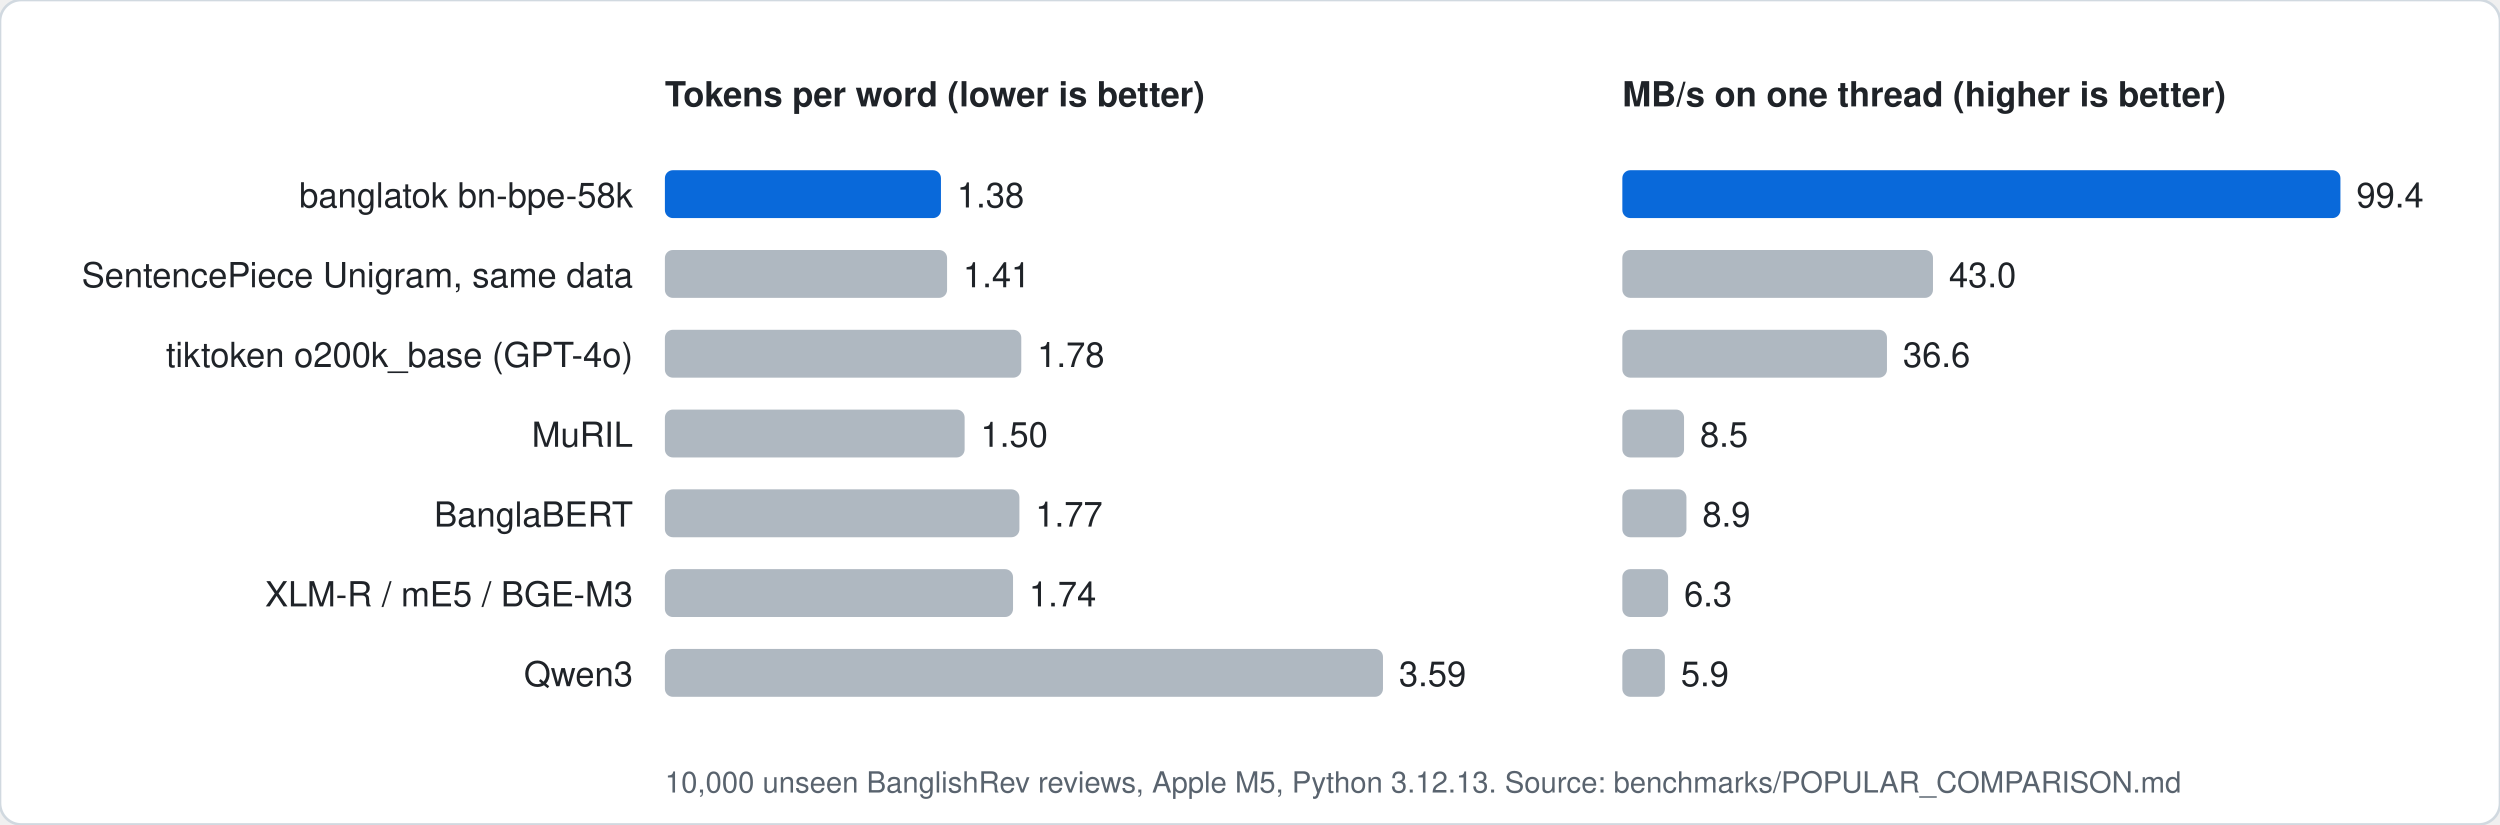
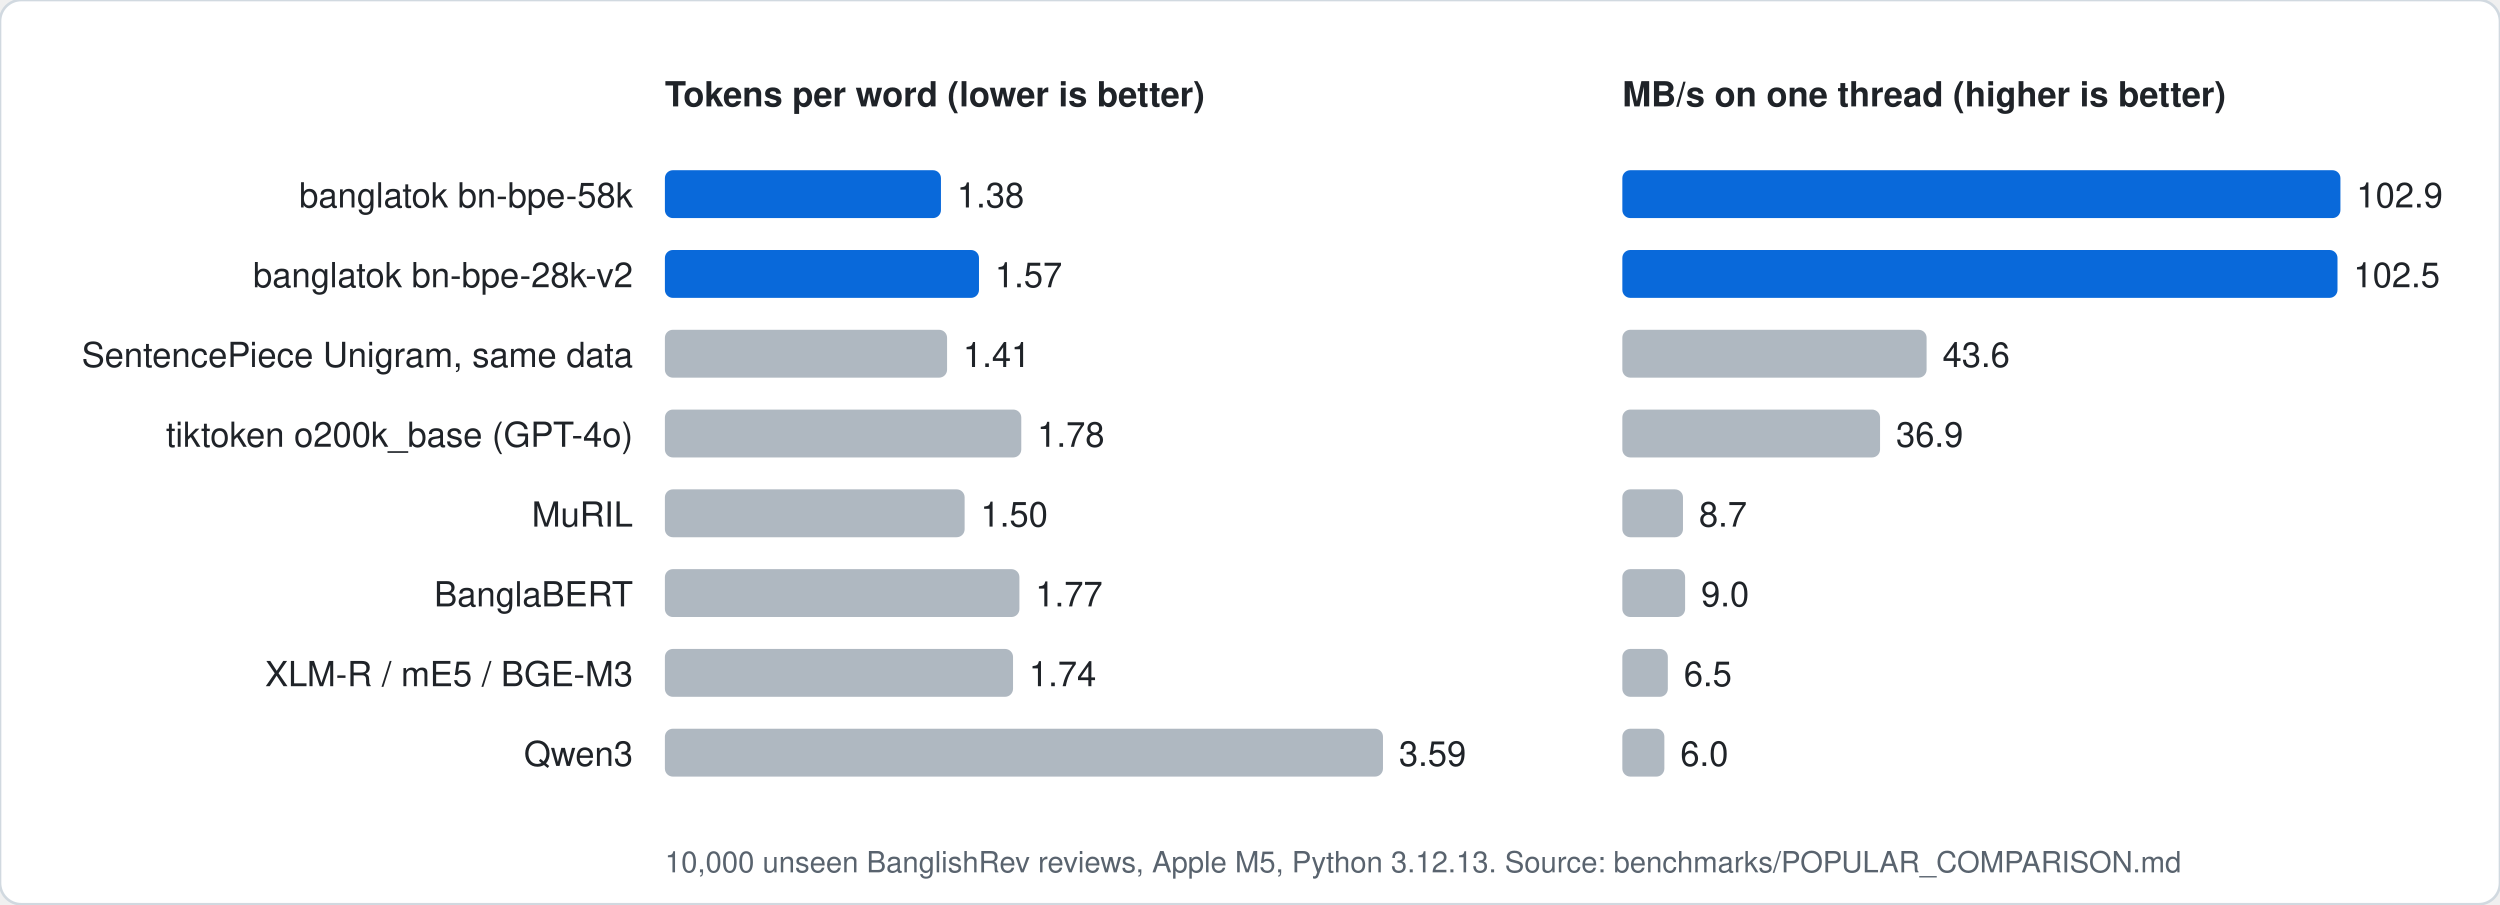
- <svg xmlns="http://www.w3.org/2000/svg" width="940" height="310" viewBox="0 0 940 310" role="img" aria-label="Tokens per word and single-thread speed of banglatok and other tokenizers">
+ <svg xmlns="http://www.w3.org/2000/svg" width="940" height="340" viewBox="0 0 940 340" role="img" aria-label="Tokens per word and single-thread speed of banglatok and other tokenizers">
  <style>
text { font: 13px -apple-system, 'Segoe UI', Helvetica, Arial, sans-serif; fill: #1f2328; }
.title { font-weight: 600; } .note { font-size: 11px; fill: #59636e; }
.ours { fill: #0969da; } .other { fill: #afb8c1; }
</style>
-   <rect width="940" height="310" rx="8" fill="#ffffff" stroke="#d1d9e0" />
+   <rect width="940" height="340" rx="8" fill="#ffffff" stroke="#d1d9e0" />
  <text x="238" y="78" text-anchor="end" font-weight="600">banglatok bn-bpe-58k</text>
-   <text x="238" y="108" text-anchor="end">SentencePiece Unigram, same data</text>
-   <text x="238" y="138" text-anchor="end">tiktoken o200k_base (GPT-4o)</text>
-   <text x="238" y="168" text-anchor="end">MuRIL</text>
-   <text x="238" y="198" text-anchor="end">BanglaBERT</text>
-   <text x="238" y="228" text-anchor="end">XLM-R / mE5 / BGE-M3</text>
-   <text x="238" y="258" text-anchor="end">Qwen3</text>
+   <text x="238" y="108" text-anchor="end" font-weight="600">banglatok bn-bpe-28k-v2</text>
+   <text x="238" y="138" text-anchor="end">SentencePiece Unigram, same data</text>
+   <text x="238" y="168" text-anchor="end">tiktoken o200k_base (GPT-4o)</text>
+   <text x="238" y="198" text-anchor="end">MuRIL</text>
+   <text x="238" y="228" text-anchor="end">BanglaBERT</text>
+   <text x="238" y="258" text-anchor="end">XLM-R / mE5 / BGE-M3</text>
+   <text x="238" y="288" text-anchor="end">Qwen3</text>
  <text class="title" x="250" y="40">Tokens per word (lower is better)</text>
  <rect class="ours" x="250" y="64" width="103.8" height="18" rx="3" />
  <text class="value" x="359.8" y="78">1.38</text>
-   <rect class="other" x="250" y="94" width="106.1" height="18" rx="3" />
-   <text class="value" x="362.1" y="108">1.41</text>
-   <rect class="other" x="250" y="124" width="134.0" height="18" rx="3" />
-   <text class="value" x="390.0" y="138">1.78</text>
-   <rect class="other" x="250" y="154" width="112.7" height="18" rx="3" />
-   <text class="value" x="368.7" y="168">1.50</text>
-   <rect class="other" x="250" y="184" width="133.3" height="18" rx="3" />
-   <text class="value" x="389.3" y="198">1.77</text>
-   <rect class="other" x="250" y="214" width="130.9" height="18" rx="3" />
-   <text class="value" x="386.9" y="228">1.74</text>
-   <rect class="other" x="250" y="244" width="270.0" height="18" rx="3" />
-   <text class="value" x="526.0" y="258">3.59</text>
+   <rect class="ours" x="250" y="94" width="118.1" height="18" rx="3" />
+   <text class="value" x="374.1" y="108">1.57</text>
+   <rect class="other" x="250" y="124" width="106.1" height="18" rx="3" />
+   <text class="value" x="362.1" y="138">1.41</text>
+   <rect class="other" x="250" y="154" width="134.0" height="18" rx="3" />
+   <text class="value" x="390.0" y="168">1.78</text>
+   <rect class="other" x="250" y="184" width="112.7" height="18" rx="3" />
+   <text class="value" x="368.7" y="198">1.50</text>
+   <rect class="other" x="250" y="214" width="133.3" height="18" rx="3" />
+   <text class="value" x="389.3" y="228">1.77</text>
+   <rect class="other" x="250" y="244" width="130.9" height="18" rx="3" />
+   <text class="value" x="386.9" y="258">1.74</text>
+   <rect class="other" x="250" y="274" width="270.0" height="18" rx="3" />
+   <text class="value" x="526.0" y="288">3.59</text>
  <text class="title" x="610" y="40">MB/s on one thread (higher is better)</text>
  <rect class="ours" x="610" y="64" width="270.0" height="18" rx="3" />
-   <text class="value" x="886.0" y="78">99.4</text>
-   <rect class="other" x="610" y="94" width="116.8" height="18" rx="3" />
-   <text class="value" x="732.8" y="108">43.0</text>
-   <rect class="other" x="610" y="124" width="99.5" height="18" rx="3" />
-   <text class="value" x="715.5" y="138">36.6</text>
-   <rect class="other" x="610" y="154" width="23.2" height="18" rx="3" />
-   <text class="value" x="639.2" y="168">8.5</text>
-   <rect class="other" x="610" y="184" width="24.1" height="18" rx="3" />
-   <text class="value" x="640.1" y="198">8.9</text>
-   <rect class="other" x="610" y="214" width="17.2" height="18" rx="3" />
-   <text class="value" x="633.2" y="228">6.3</text>
-   <rect class="other" x="610" y="244" width="16.0" height="18" rx="3" />
-   <text class="value" x="632.0" y="258">5.9</text>
-   <text class="note" x="250" y="298">10,000 unseen BanglishRev reviews, Apple M5, Python 3.12.13. Source: benchmarks/POPULAR_COMPARISON.md</text>
+   <text class="value" x="886.0" y="78">102.9</text>
+   <rect class="ours" x="610" y="94" width="268.9" height="18" rx="3" />
+   <text class="value" x="884.9" y="108">102.5</text>
+   <rect class="other" x="610" y="124" width="114.4" height="18" rx="3" />
+   <text class="value" x="730.4" y="138">43.6</text>
+   <rect class="other" x="610" y="154" width="96.9" height="18" rx="3" />
+   <text class="value" x="712.9" y="168">36.9</text>
+   <rect class="other" x="610" y="184" width="22.8" height="18" rx="3" />
+   <text class="value" x="638.8" y="198">8.7</text>
+   <rect class="other" x="610" y="214" width="23.6" height="18" rx="3" />
+   <text class="value" x="639.6" y="228">9.0</text>
+   <rect class="other" x="610" y="244" width="17.1" height="18" rx="3" />
+   <text class="value" x="633.1" y="258">6.5</text>
+   <rect class="other" x="610" y="274" width="15.8" height="18" rx="3" />
+   <text class="value" x="631.8" y="288">6.0</text>
+   <text class="note" x="250" y="328">10,000 unseen BanglishRev reviews, Apple M5, Python 3.12.13. Source: benchmarks/POPULAR_COMPARISON.md</text>
</svg>
